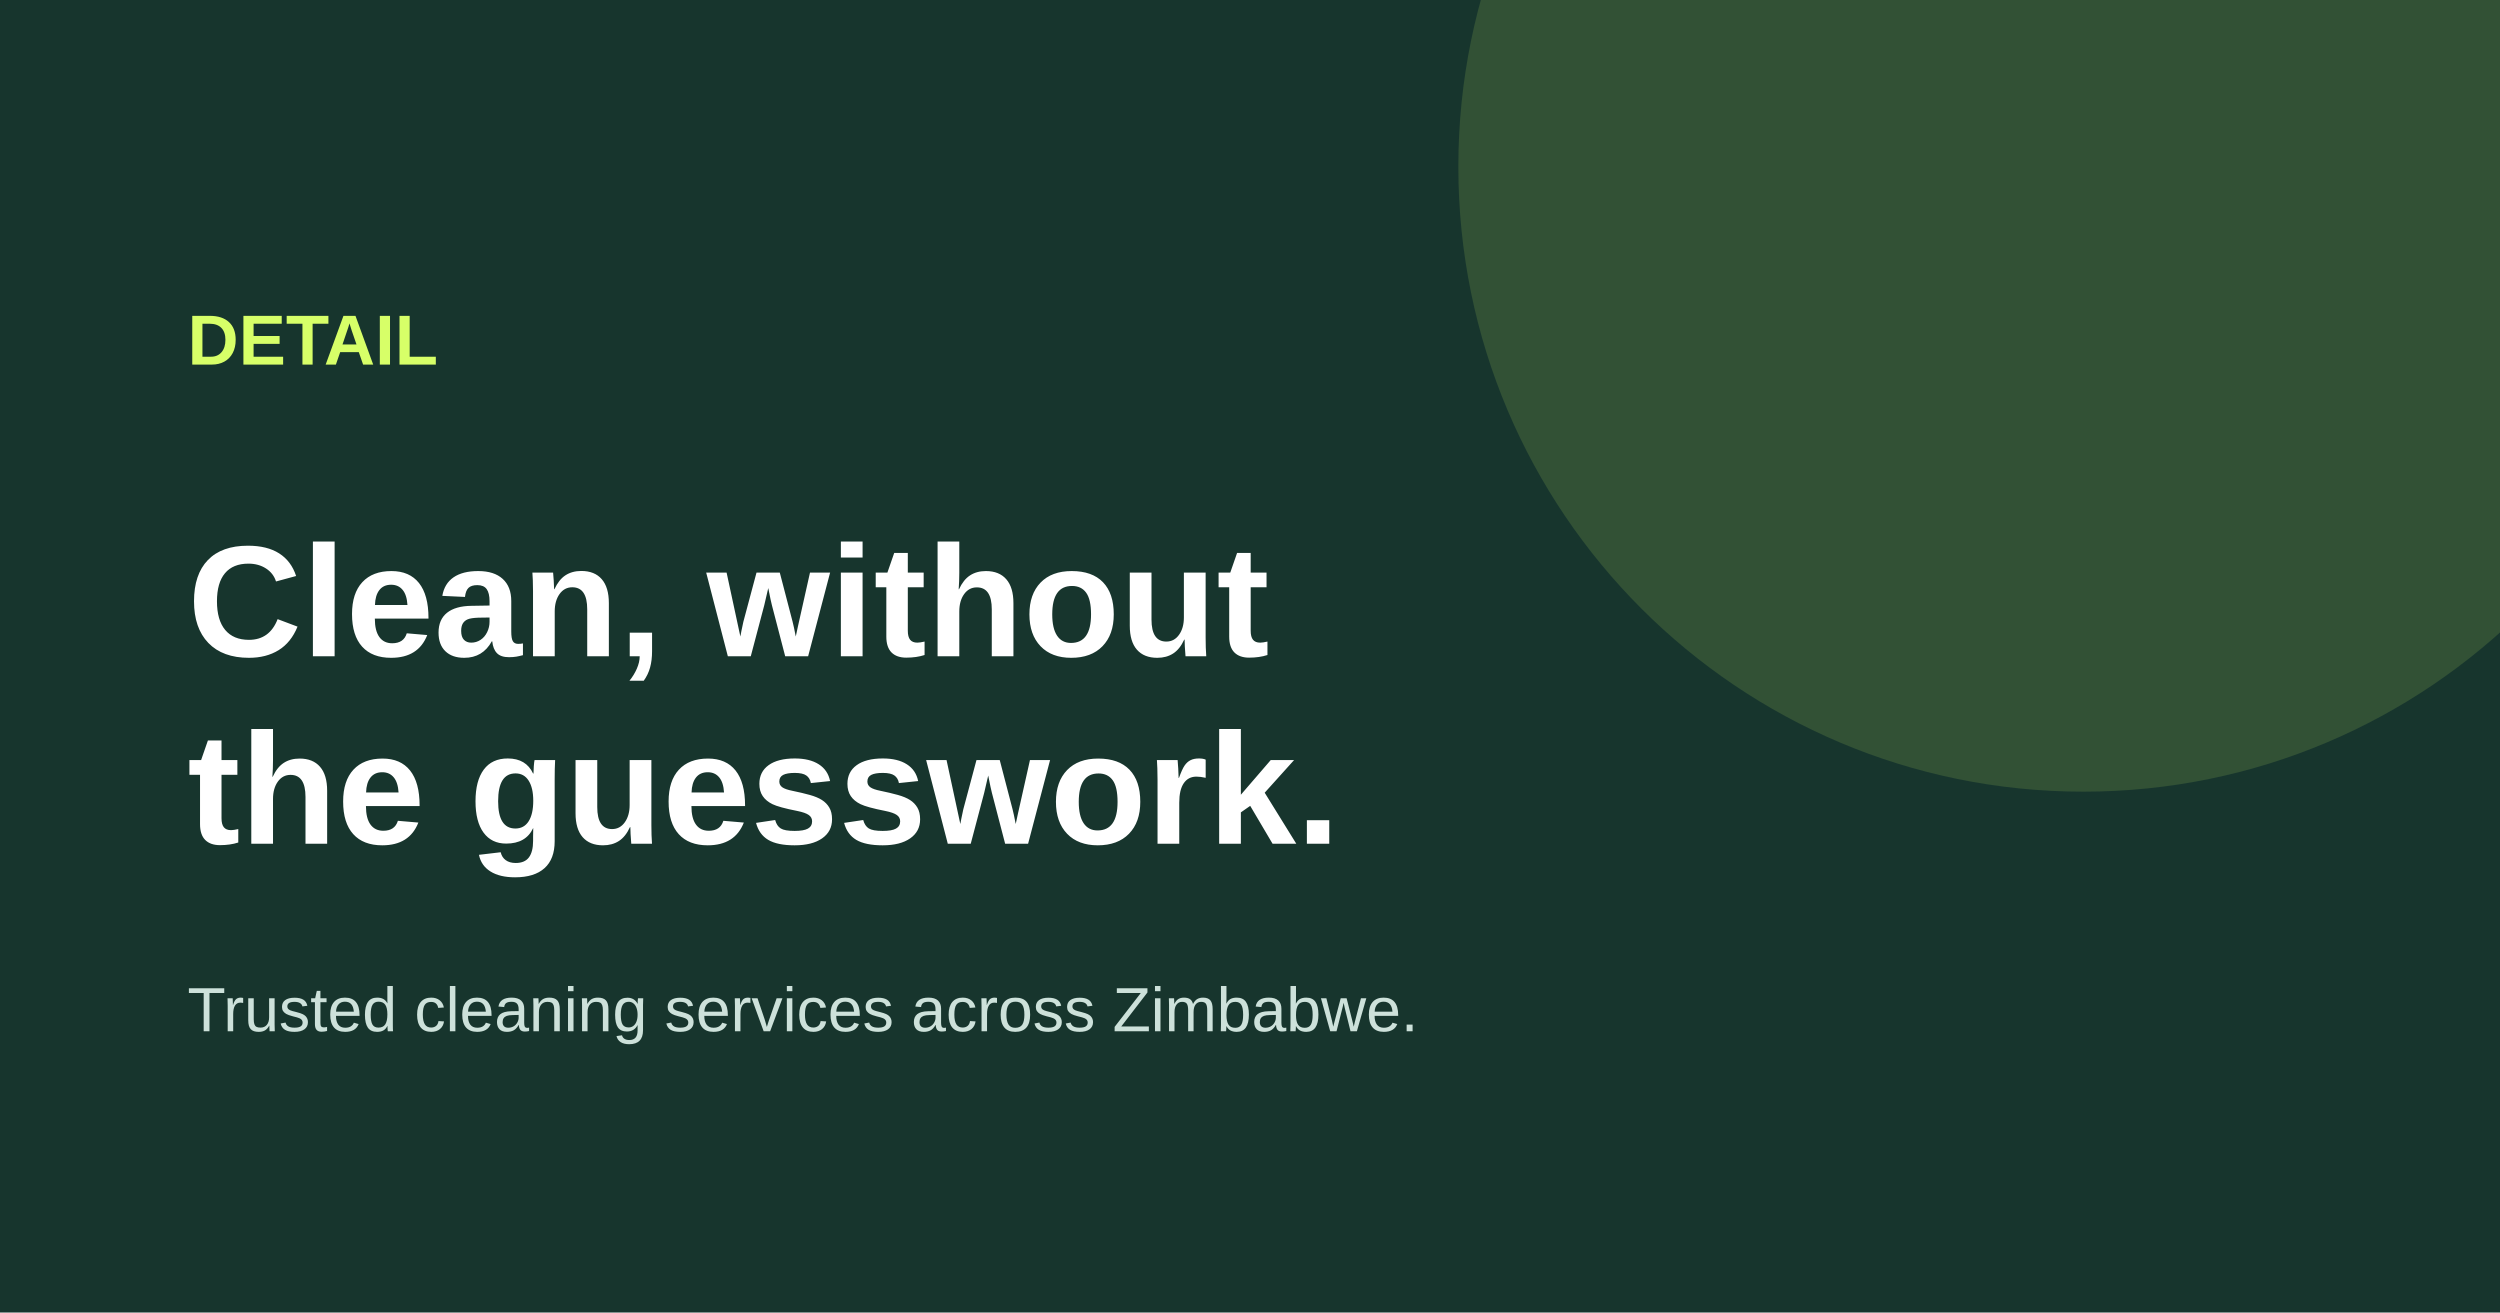
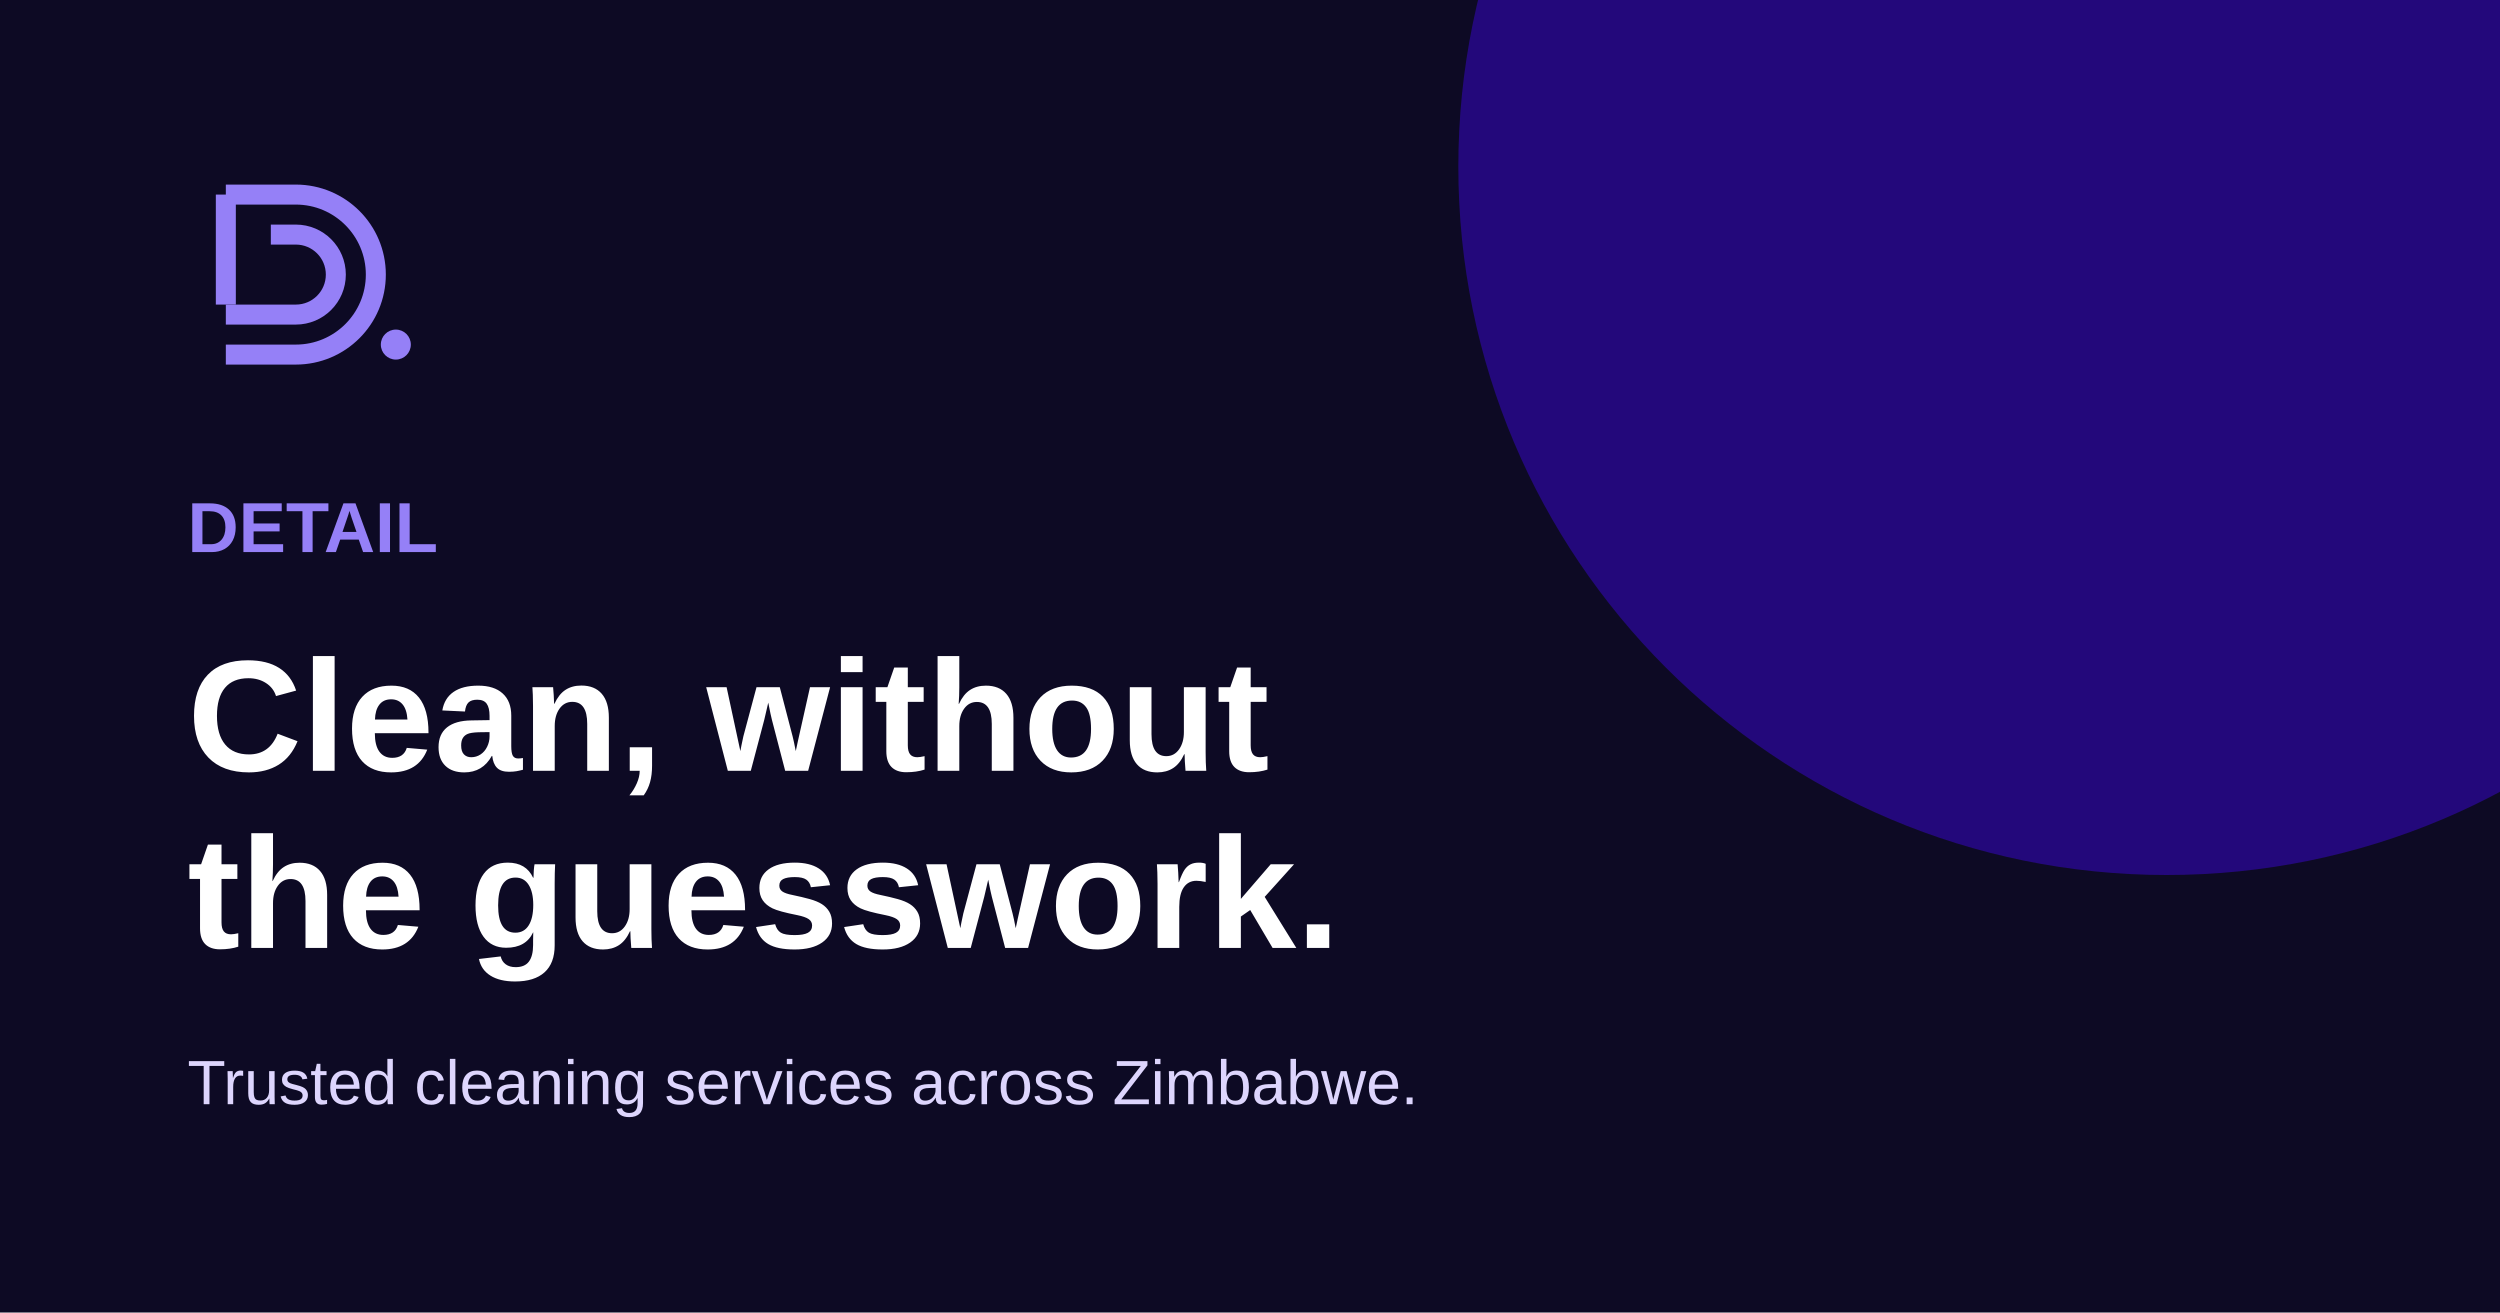
<svg xmlns="http://www.w3.org/2000/svg" width="1200" height="630" viewBox="0 0 1200 630">
-   <rect width="1200" height="630" fill="#17352d" />
-   <circle cx="1000" cy="80" r="300" fill="#d7ff68" opacity=".14" />
-   <text x="90" y="175" fill="#d7ff68" font-family="Arial" font-size="34" font-weight="700">DETAIL</text>
-   <text x="90" y="315" fill="white" font-family="Arial" font-size="76" font-weight="700">Clean, without</text>
-   <text x="90" y="405" fill="white" font-family="Arial" font-size="76" font-weight="700">the guesswork.</text>
-   <text x="90" y="495" fill="#cde1da" font-family="Arial" font-size="30">Trusted cleaning services across Zimbabwe.</text>
+   <rect width="1200" height="630" fill="#0D0A24" />
+   <circle cx="1040" cy="80" r="340" fill="#3906D2" opacity=".5" />
+   <g transform="translate(70 55) scale(1.2)" stroke="#9580F7" fill="none">
+     <path d="M32 32V76" stroke-width="8" />
+     <path d="M32 32H60A32 32 0 0 1 60 96H32" stroke-width="8" />
+     <path d="M50 48H60A16 16 0 0 1 60 80H32" stroke-width="8" />
+     <circle cx="100" cy="92" r="6" fill="#9580F7" stroke="none" />
+   </g>
+   <text x="90" y="265" fill="#9580F7" font-family="Arial" font-size="34" font-weight="700">DETAIL</text>
+   <text x="90" y="370" fill="white" font-family="Arial" font-size="76" font-weight="700">Clean, without</text>
+   <text x="90" y="455" fill="white" font-family="Arial" font-size="76" font-weight="700">the guesswork.</text>
+   <text x="90" y="530" fill="#DDD5FD" font-family="Arial" font-size="30">Trusted cleaning services across Zimbabwe.</text>
</svg>
